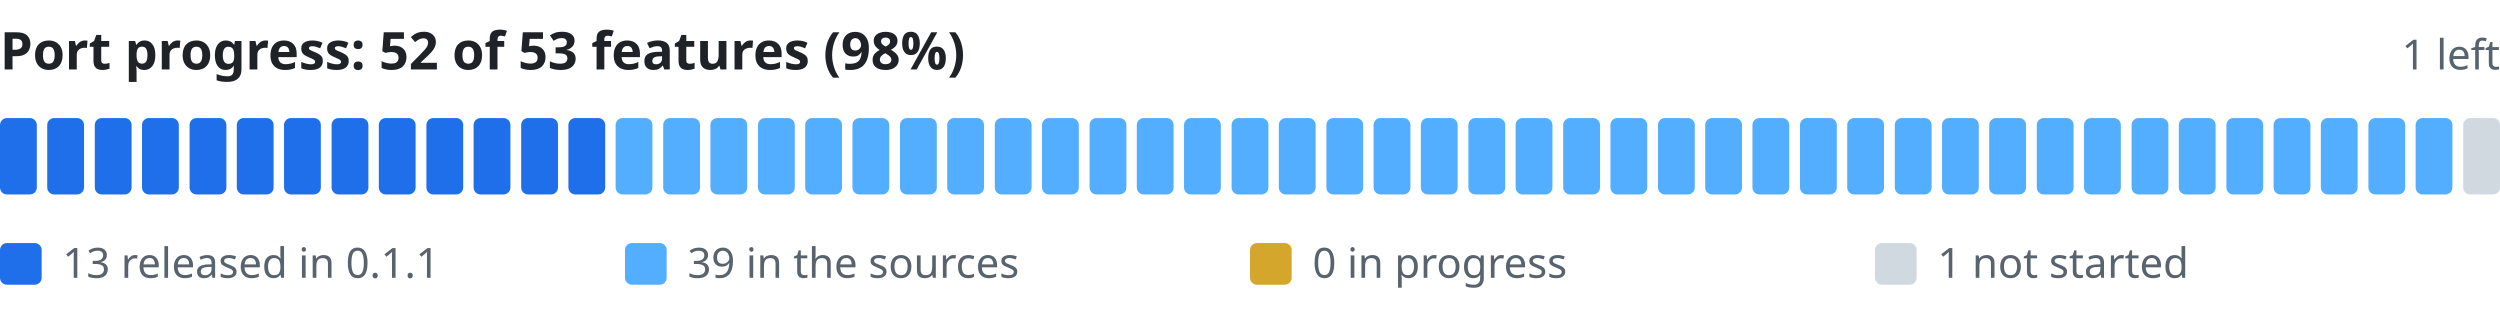
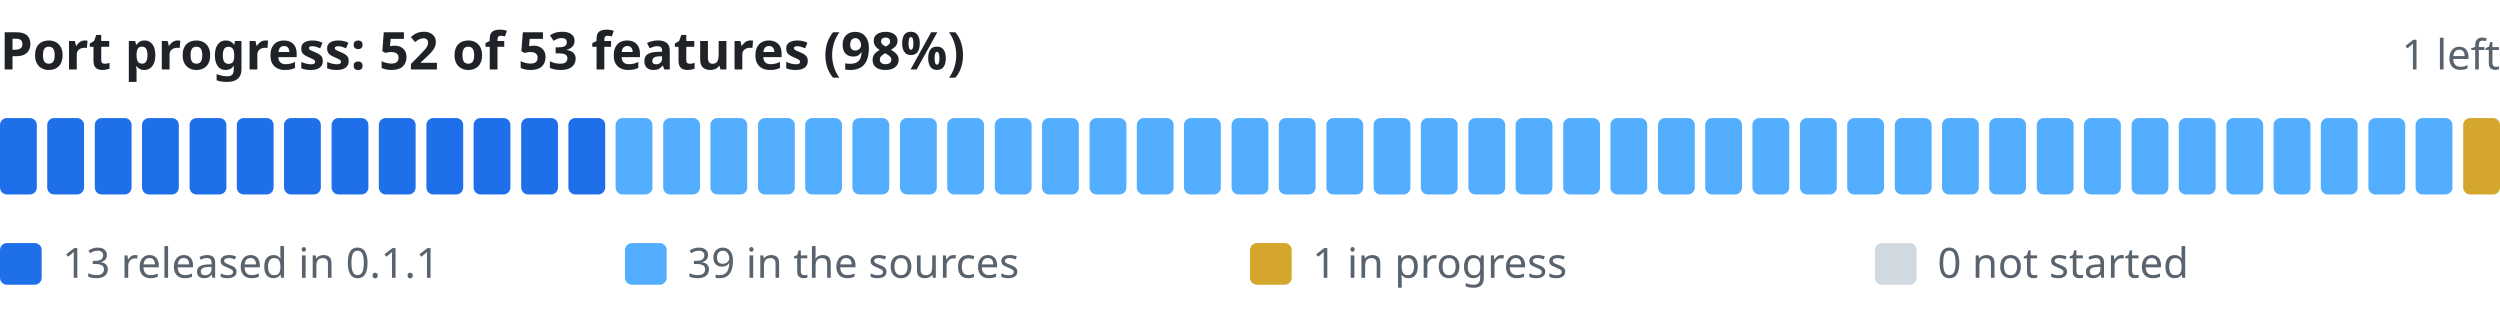
<svg xmlns="http://www.w3.org/2000/svg" width="720" height="92" viewBox="0 0 720 92" role="img" aria-label="52 of 53 features done, 1 left">
  <style>
text { font-family: -apple-system, "Segoe UI", "Noto Sans", Helvetica, Arial, sans-serif; fill: #1f2328; }
.title { font-size: 15px; font-weight: 600; }
.small { font-size: 12px; fill: #59636e; }
.released { fill: #1f6feb; }
.sources { fill: #54aeff; }
.doing { fill: #d4a72c; }
.left { fill: #d1d9e0; }
@media (prefers-color-scheme: dark) {
  text { fill: #f0f6fc; }
  .small { fill: #9198a1; }
  .released { fill: #4493f8; }
  .sources { fill: #1f4f8f; }
  .doing { fill: #bb8009; }
  .left { fill: #3d444d; }
}
</style>
  <text class="title" x="0" y="20">Port progress: 52 of 53 features (98%)</text>
  <text class="small" x="720" y="20" text-anchor="end">1 left</text>
  <rect class="released" x="0.0" y="34" width="10.6" height="22" rx="2" />
  <rect class="released" x="13.6" y="34" width="10.6" height="22" rx="2" />
  <rect class="released" x="27.3" y="34" width="10.6" height="22" rx="2" />
  <rect class="released" x="40.9" y="34" width="10.6" height="22" rx="2" />
  <rect class="released" x="54.6" y="34" width="10.6" height="22" rx="2" />
  <rect class="released" x="68.2" y="34" width="10.6" height="22" rx="2" />
  <rect class="released" x="81.8" y="34" width="10.6" height="22" rx="2" />
  <rect class="released" x="95.5" y="34" width="10.6" height="22" rx="2" />
  <rect class="released" x="109.1" y="34" width="10.6" height="22" rx="2" />
  <rect class="released" x="122.8" y="34" width="10.6" height="22" rx="2" />
  <rect class="released" x="136.4" y="34" width="10.6" height="22" rx="2" />
  <rect class="released" x="150.1" y="34" width="10.6" height="22" rx="2" />
  <rect class="released" x="163.7" y="34" width="10.6" height="22" rx="2" />
  <rect class="sources" x="177.3" y="34" width="10.6" height="22" rx="2" />
  <rect class="sources" x="191.0" y="34" width="10.6" height="22" rx="2" />
  <rect class="sources" x="204.6" y="34" width="10.6" height="22" rx="2" />
  <rect class="sources" x="218.3" y="34" width="10.6" height="22" rx="2" />
  <rect class="sources" x="231.9" y="34" width="10.6" height="22" rx="2" />
  <rect class="sources" x="245.5" y="34" width="10.6" height="22" rx="2" />
  <rect class="sources" x="259.2" y="34" width="10.6" height="22" rx="2" />
  <rect class="sources" x="272.8" y="34" width="10.6" height="22" rx="2" />
  <rect class="sources" x="286.5" y="34" width="10.6" height="22" rx="2" />
  <rect class="sources" x="300.1" y="34" width="10.6" height="22" rx="2" />
  <rect class="sources" x="313.8" y="34" width="10.6" height="22" rx="2" />
  <rect class="sources" x="327.4" y="34" width="10.6" height="22" rx="2" />
  <rect class="sources" x="341.0" y="34" width="10.6" height="22" rx="2" />
  <rect class="sources" x="354.7" y="34" width="10.6" height="22" rx="2" />
  <rect class="sources" x="368.3" y="34" width="10.6" height="22" rx="2" />
  <rect class="sources" x="382.0" y="34" width="10.6" height="22" rx="2" />
  <rect class="sources" x="395.6" y="34" width="10.6" height="22" rx="2" />
  <rect class="sources" x="409.2" y="34" width="10.6" height="22" rx="2" />
  <rect class="sources" x="422.9" y="34" width="10.6" height="22" rx="2" />
  <rect class="sources" x="436.5" y="34" width="10.6" height="22" rx="2" />
  <rect class="sources" x="450.2" y="34" width="10.6" height="22" rx="2" />
  <rect class="sources" x="463.8" y="34" width="10.6" height="22" rx="2" />
  <rect class="sources" x="477.5" y="34" width="10.6" height="22" rx="2" />
  <rect class="sources" x="491.1" y="34" width="10.6" height="22" rx="2" />
  <rect class="sources" x="504.7" y="34" width="10.6" height="22" rx="2" />
  <rect class="sources" x="518.4" y="34" width="10.6" height="22" rx="2" />
  <rect class="sources" x="532.0" y="34" width="10.6" height="22" rx="2" />
  <rect class="sources" x="545.7" y="34" width="10.6" height="22" rx="2" />
  <rect class="sources" x="559.3" y="34" width="10.6" height="22" rx="2" />
  <rect class="sources" x="572.9" y="34" width="10.6" height="22" rx="2" />
  <rect class="sources" x="586.6" y="34" width="10.6" height="22" rx="2" />
  <rect class="sources" x="600.2" y="34" width="10.6" height="22" rx="2" />
  <rect class="sources" x="613.9" y="34" width="10.6" height="22" rx="2" />
  <rect class="sources" x="627.5" y="34" width="10.6" height="22" rx="2" />
  <rect class="sources" x="641.2" y="34" width="10.6" height="22" rx="2" />
  <rect class="sources" x="654.8" y="34" width="10.6" height="22" rx="2" />
  <rect class="sources" x="668.4" y="34" width="10.6" height="22" rx="2" />
  <rect class="sources" x="682.1" y="34" width="10.6" height="22" rx="2" />
  <rect class="sources" x="695.7" y="34" width="10.6" height="22" rx="2" />
-   <rect class="left" x="709.4" y="34" width="10.6" height="22" rx="2" />
+   <rect class="doing" x="709.4" y="34" width="10.6" height="22" rx="2" />
  <rect class="released" x="0" y="70" width="12" height="12" rx="2" />
  <text class="small" x="18" y="80">13 released in 0.1.1</text>
  <rect class="sources" x="180" y="70" width="12" height="12" rx="2" />
  <text class="small" x="198" y="80">39 in the sources</text>
  <rect class="doing" x="360" y="70" width="12" height="12" rx="2" />
-   <text class="small" x="378" y="80">0 in progress</text>
+   <text class="small" x="378" y="80">1 in progress</text>
  <rect class="left" x="540" y="70" width="12" height="12" rx="2" />
-   <text class="small" x="558" y="80">1 not started</text>
+   <text class="small" x="558" y="80">0 not started</text>
</svg>
